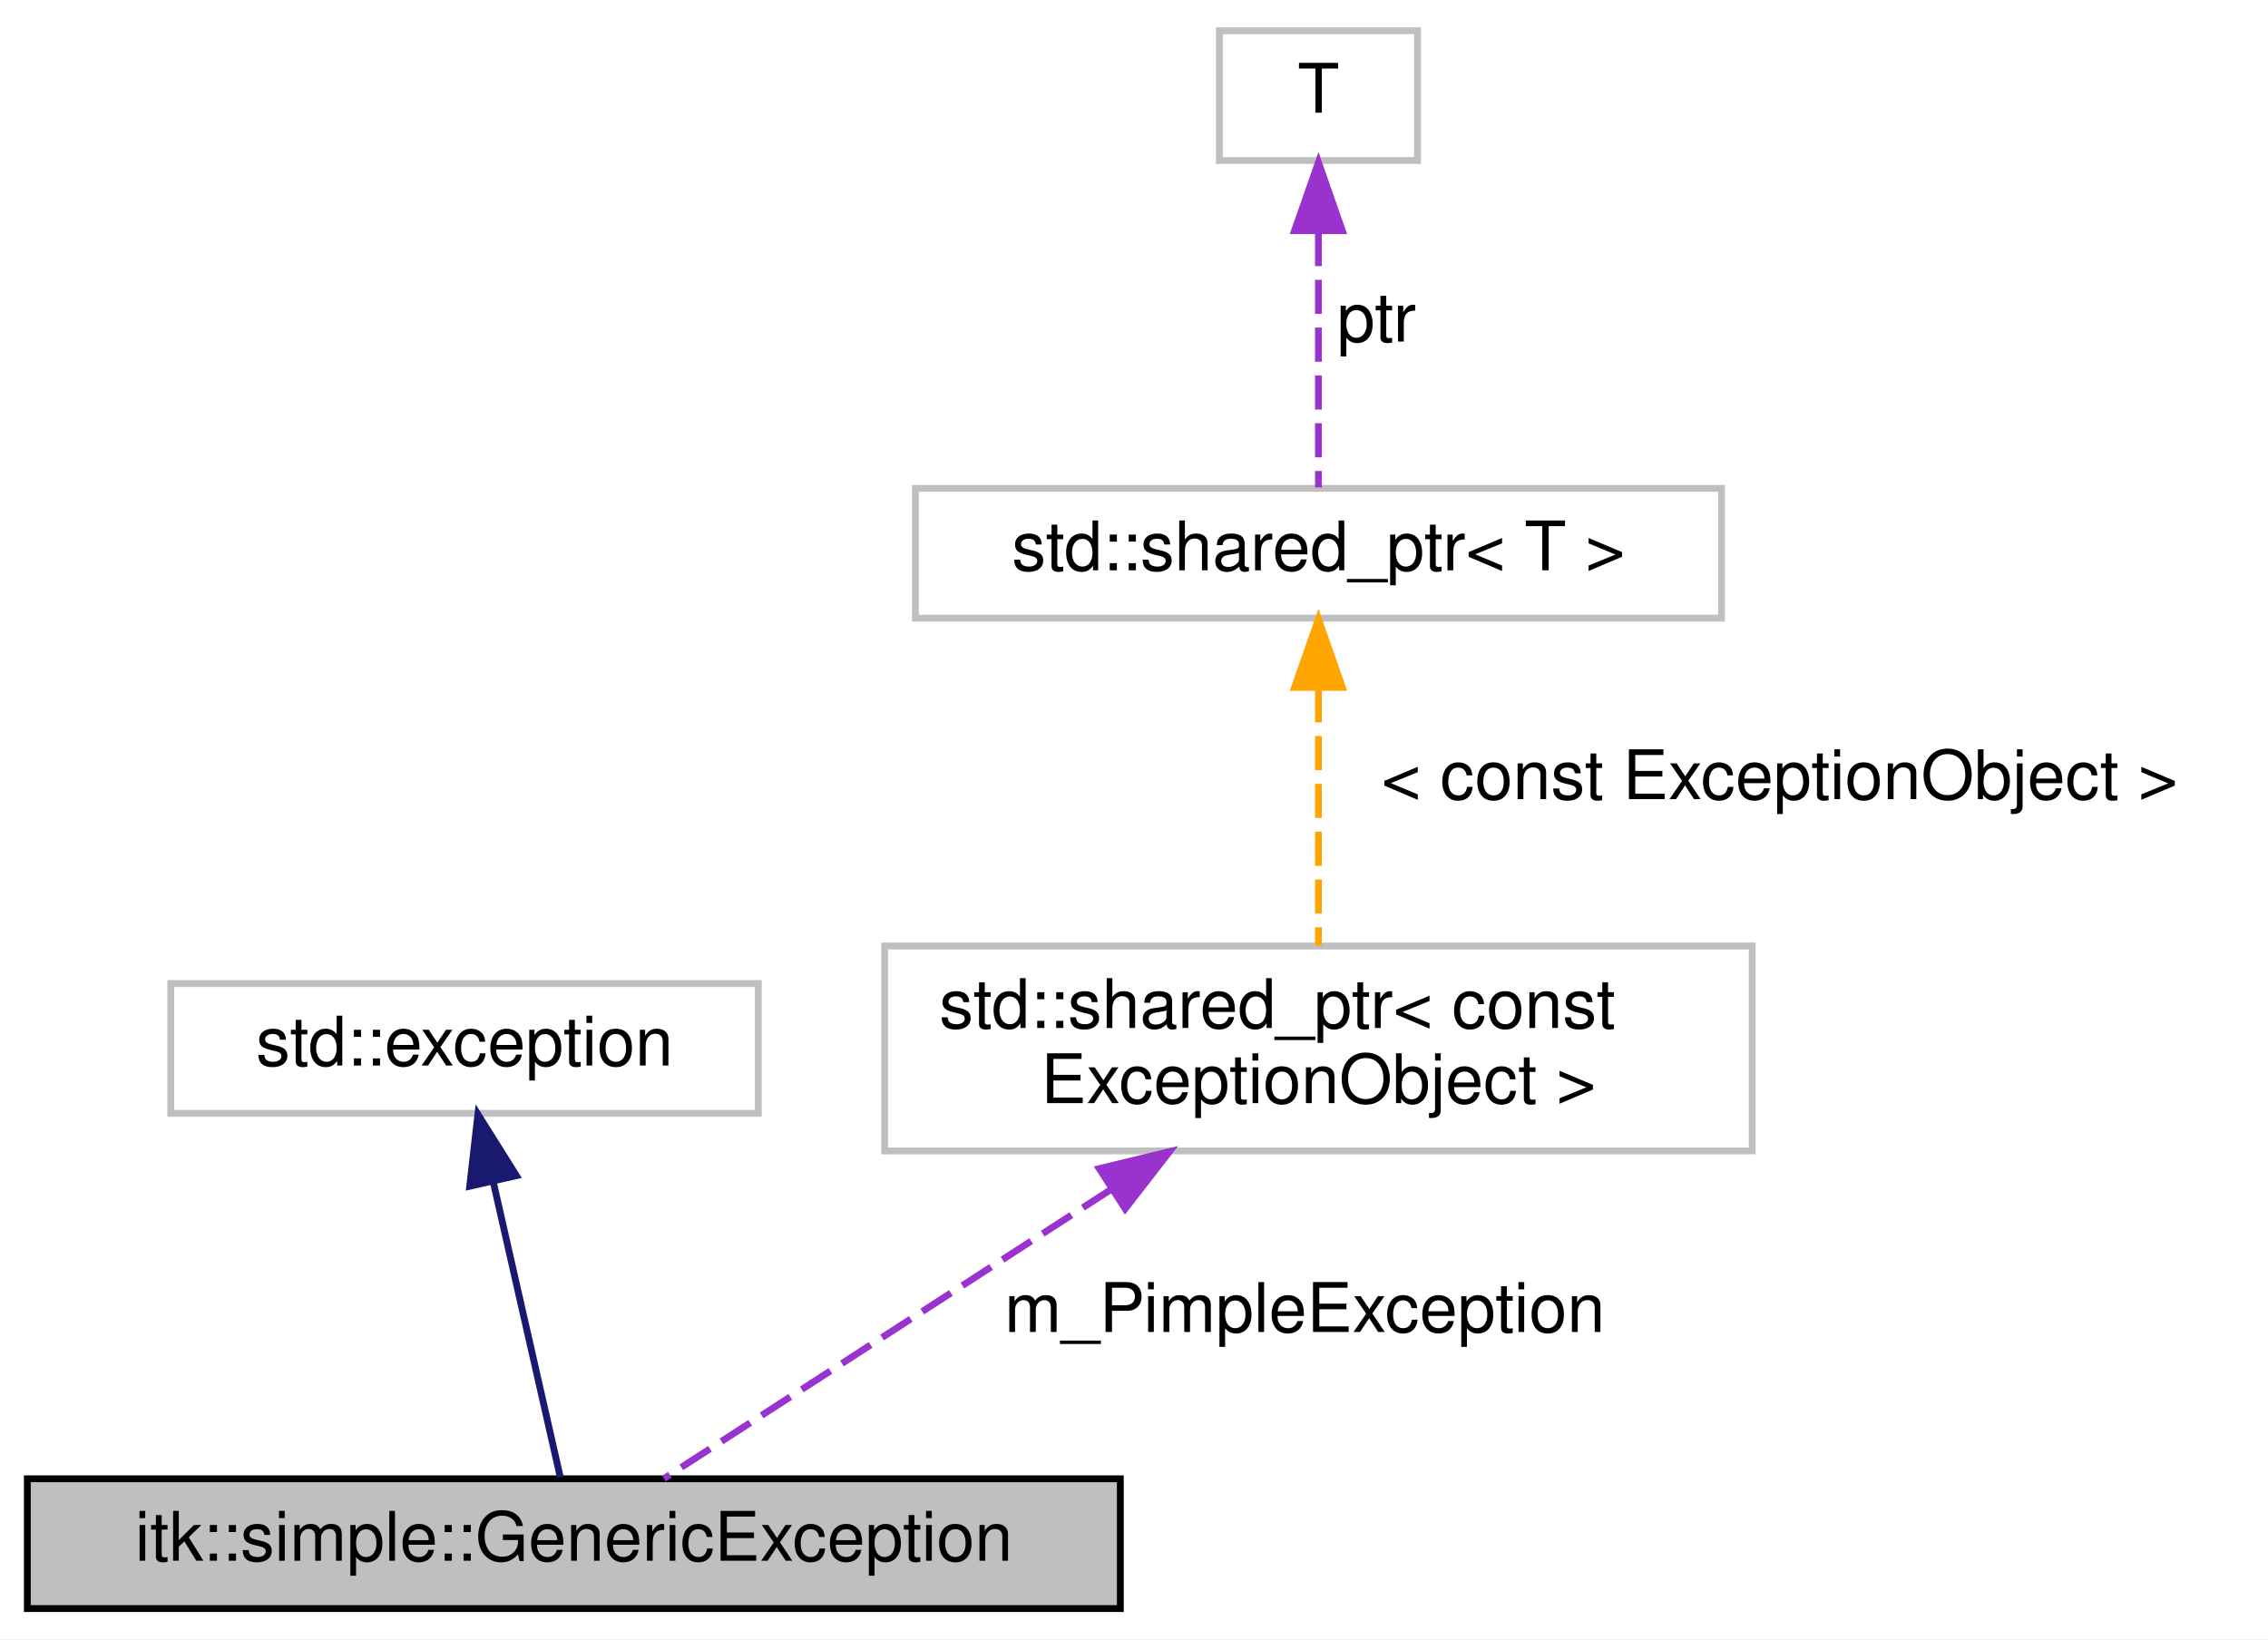
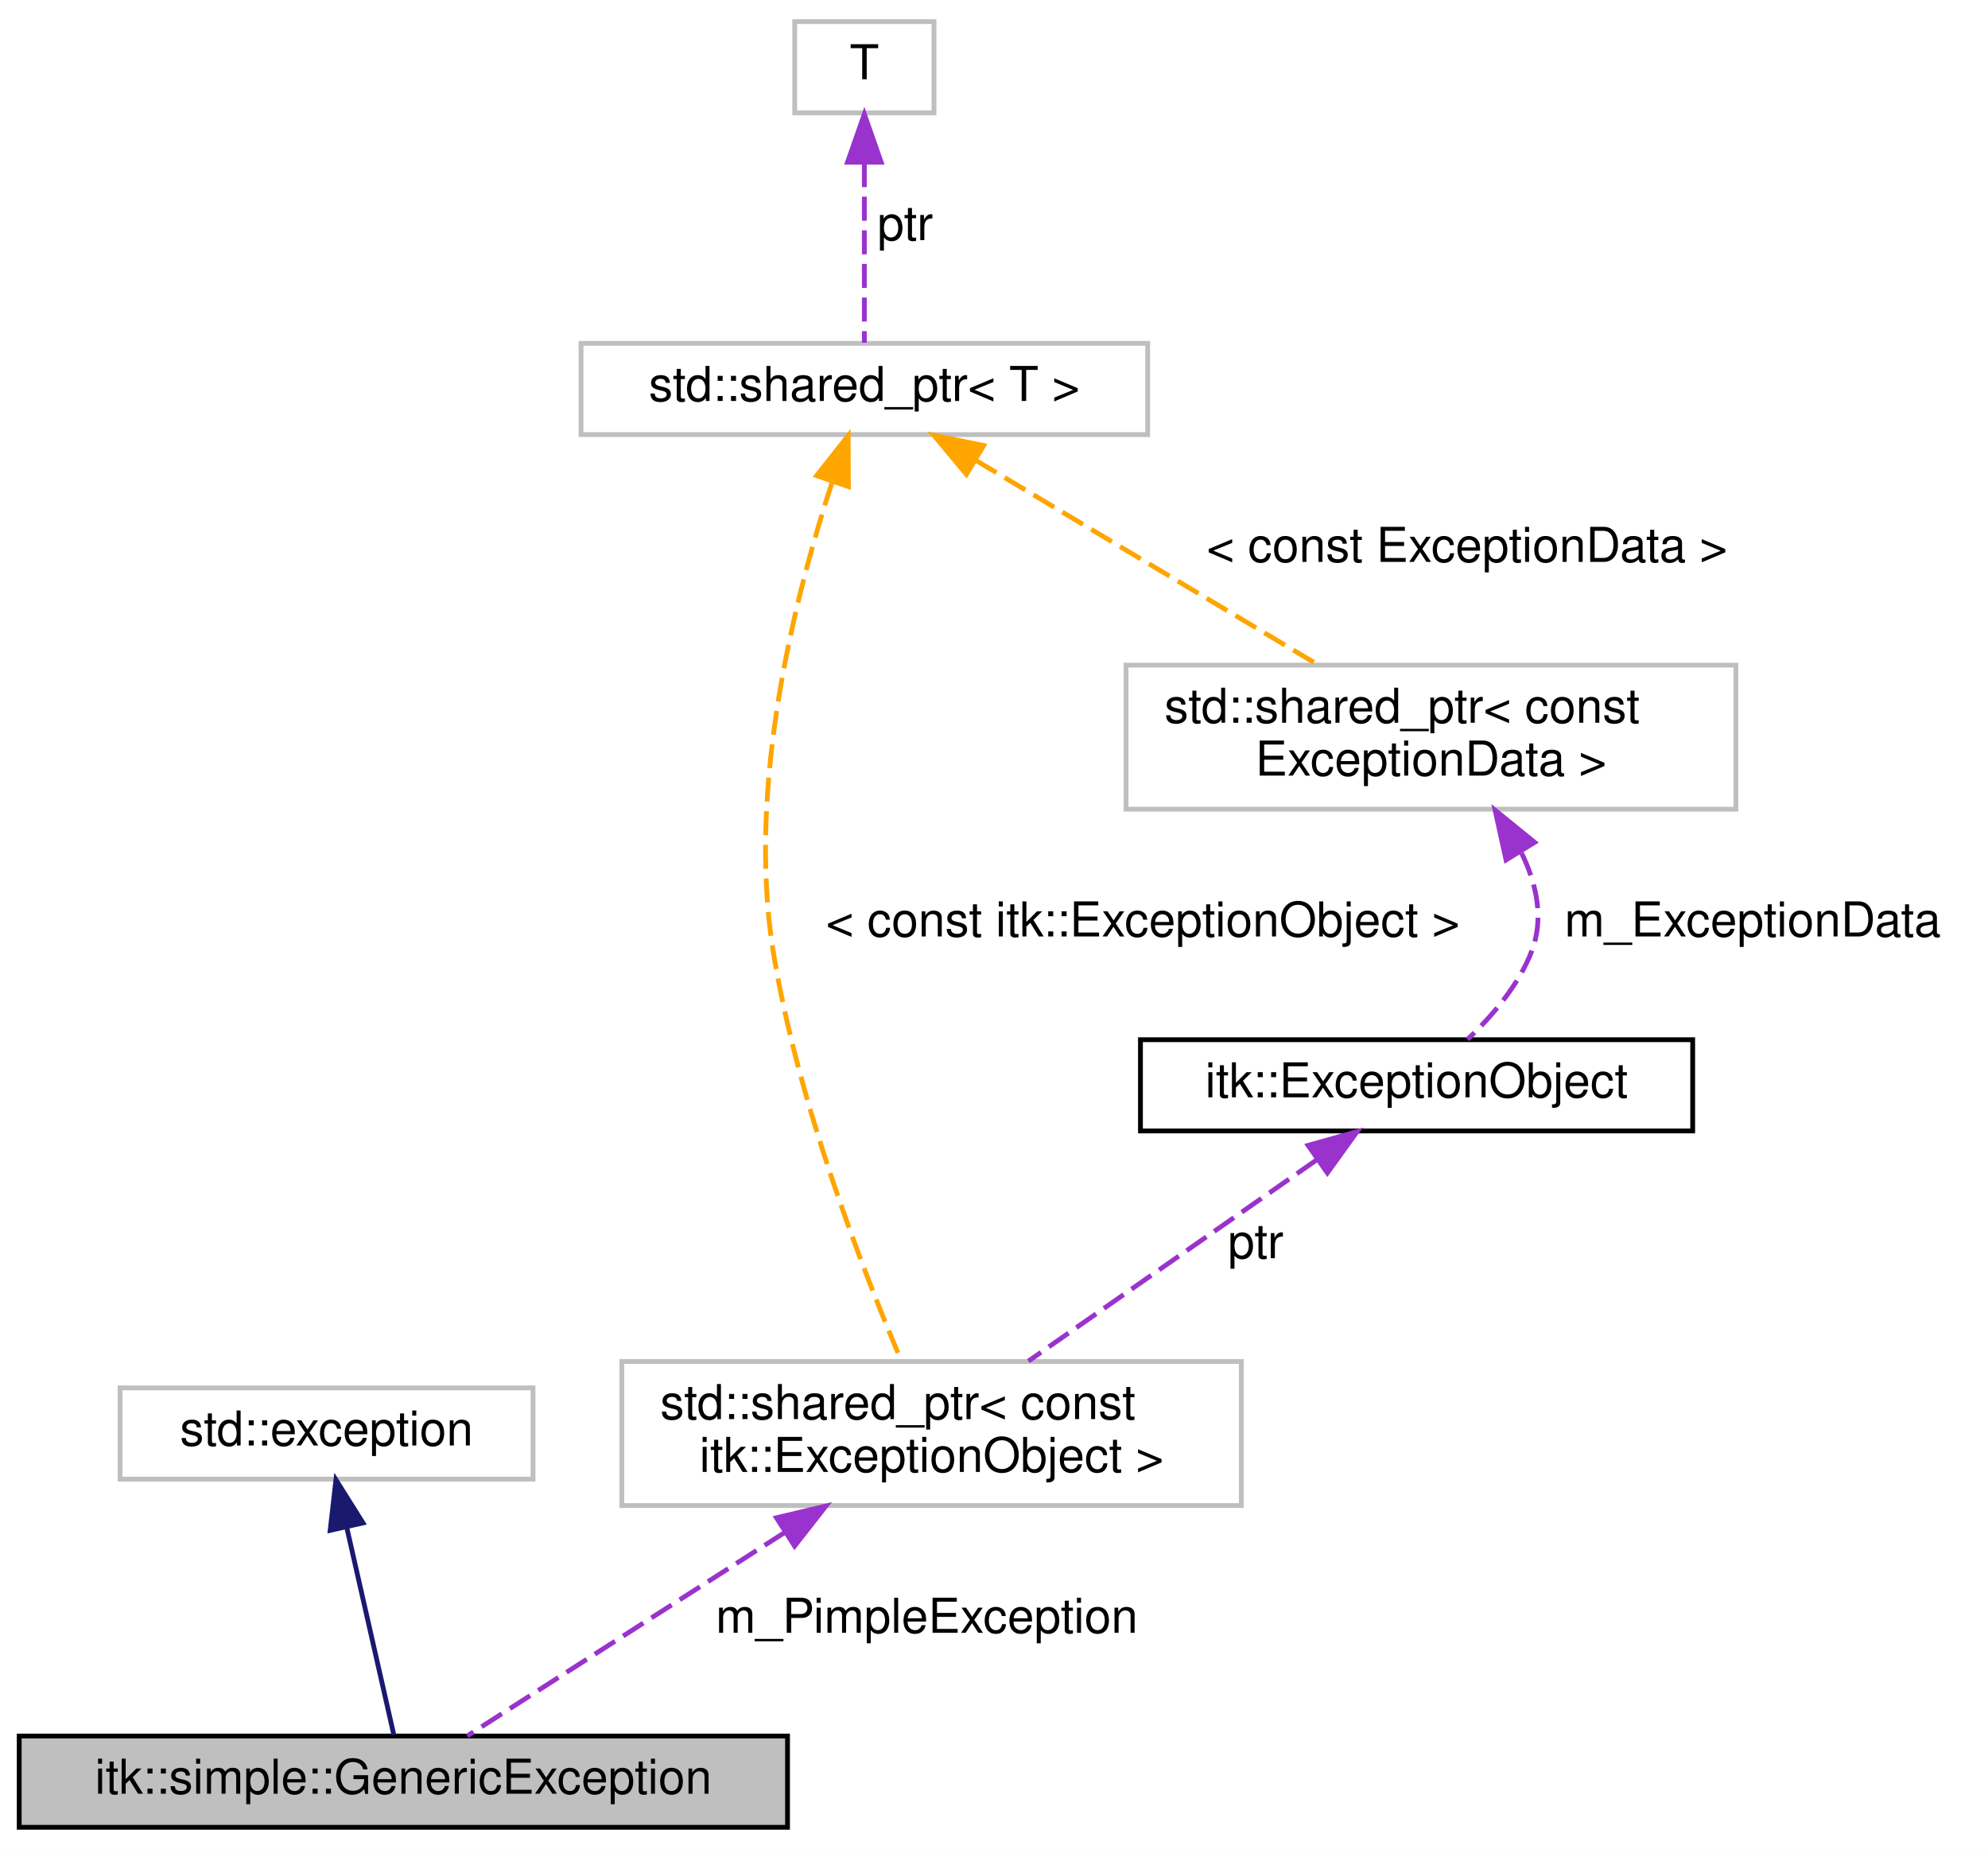
- <svg xmlns="http://www.w3.org/2000/svg" xmlns:xlink="http://www.w3.org/1999/xlink" width="332pt" height="240pt" viewBox="0.00 0.00 332.00 240.00">
-   <g id="graph0" class="graph" transform="scale(1 1) rotate(0) translate(4 236)">
-     <polygon fill="white" stroke="transparent" points="-4,4 -4,-236 328,-236 328,4 -4,4" />
+ <svg xmlns="http://www.w3.org/2000/svg" xmlns:xlink="http://www.w3.org/1999/xlink" width="414pt" height="385pt" viewBox="0.00 0.00 414.00 385.00">
+   <g id="graph0" class="graph" transform="scale(1 1) rotate(0) translate(4 381)">
+     <polygon fill="white" stroke="transparent" points="-4,4 -4,-381 410,-381 410,4 -4,4" />
    <g id="node1" class="node">
      <g id="a_node1">
        <a xlink:title="The base SimpleITK exception class.">
          <polygon fill="#bfbfbf" stroke="black" points="0,-0.5 0,-19.5 160,-19.5 160,-0.5 0,-0.5" />
          <text text-anchor="middle" x="80" y="-7.5" font-family="Helvetica,sans-Serif" font-size="10.00">itk::simple::GenericException</text>
        </a>
      </g>
    </g>
    <g id="node2" class="node">
      <g id="a_node2">
        <a xlink:title="STL class.">
          <polygon fill="white" stroke="#bfbfbf" points="21,-73 21,-92 107,-92 107,-73 21,-73" />
          <text text-anchor="middle" x="64" y="-80" font-family="Helvetica,sans-Serif" font-size="10.00">std::exception</text>
        </a>
      </g>
    </g>
    <g id="edge1" class="edge">
      <path fill="none" stroke="midnightblue" d="M68.23,-62.86C71.4,-48.9 75.59,-30.43 78.02,-19.72" />
      <polygon fill="midnightblue" stroke="midnightblue" points="64.76,-62.33 65.96,-72.86 71.59,-63.88 64.76,-62.33" />
    </g>
    <g id="node3" class="node">
      <g id="a_node3">
        <a xlink:title=" ">
-           <polygon fill="white" stroke="#bfbfbf" points="125.5,-67.5 125.5,-97.5 252.5,-97.5 252.5,-67.5 125.5,-67.5" />
+           <polygon fill="white" stroke="#bfbfbf" points="125.5,-67.5 125.5,-97.5 254.5,-97.5 254.5,-67.5 125.5,-67.5" />
          <text text-anchor="start" x="133.5" y="-85.5" font-family="Helvetica,sans-Serif" font-size="10.00">std::shared_ptr&lt; const</text>
-           <text text-anchor="middle" x="189" y="-74.5" font-family="Helvetica,sans-Serif" font-size="10.00"> ExceptionObject &gt;</text>
+           <text text-anchor="middle" x="190" y="-74.5" font-family="Helvetica,sans-Serif" font-size="10.00"> itk::ExceptionObject &gt;</text>
        </a>
      </g>
    </g>
    <g id="edge2" class="edge">
-       <path fill="none" stroke="#9a32cd" stroke-dasharray="5,2" d="M158.71,-61.91C137.19,-47.99 109.34,-29.98 93.19,-19.53" />
-       <polygon fill="#9a32cd" stroke="#9a32cd" points="156.91,-64.91 167.2,-67.4 160.71,-59.03 156.91,-64.91" />
-       <text text-anchor="middle" x="187" y="-41" font-family="Helvetica,sans-Serif" font-size="10.00"> m_PimpleException</text>
+       <path fill="none" stroke="#9a32cd" stroke-dasharray="5,2" d="M159.44,-61.91C137.72,-47.99 109.61,-29.98 93.31,-19.53" />
+       <polygon fill="#9a32cd" stroke="#9a32cd" points="157.7,-64.95 168,-67.4 161.47,-59.06 157.7,-64.95" />
+       <text text-anchor="middle" x="189" y="-41" font-family="Helvetica,sans-Serif" font-size="10.00"> m_PimpleException</text>
    </g>
    <g id="node4" class="node">
      <g id="a_node4">
-         <a xlink:title="STL class.">
-           <polygon fill="white" stroke="#bfbfbf" points="130,-145.5 130,-164.5 248,-164.5 248,-145.5 130,-145.5" />
-           <text text-anchor="middle" x="189" y="-152.5" font-family="Helvetica,sans-Serif" font-size="10.00">std::shared_ptr&lt; T &gt;</text>
+         <a xlink:href="https://www.itk.org/Doxygen/html/classitk_1_1ExceptionObject.html" xlink:title=" ">
+           <polygon fill="white" stroke="black" points="233.5,-145.5 233.5,-164.5 348.5,-164.5 348.5,-145.5 233.5,-145.5" />
+           <text text-anchor="middle" x="291" y="-152.5" font-family="Helvetica,sans-Serif" font-size="10.00">itk::ExceptionObject</text>
        </a>
      </g>
    </g>
    <g id="edge3" class="edge">
-       <path fill="none" stroke="orange" stroke-dasharray="5,2" d="M189,-135.24C189,-123.41 189,-108.38 189,-97.58" />
-       <polygon fill="orange" stroke="orange" points="185.5,-135.36 189,-145.36 192.5,-135.36 185.5,-135.36" />
-       <text text-anchor="middle" x="256.5" y="-119" font-family="Helvetica,sans-Serif" font-size="10.00"> &lt; const ExceptionObject &gt;</text>
+       <path fill="none" stroke="#9a32cd" stroke-dasharray="5,2" d="M270.18,-139.47C252.59,-127.19 227.56,-109.72 210.17,-97.58" />
+       <polygon fill="#9a32cd" stroke="#9a32cd" points="268.41,-142.5 278.62,-145.36 272.42,-136.76 268.41,-142.5" />
+       <text text-anchor="middle" x="257.5" y="-119" font-family="Helvetica,sans-Serif" font-size="10.00"> ptr</text>
    </g>
    <g id="node5" class="node">
      <g id="a_node5">
        <a xlink:title=" ">
-           <polygon fill="white" stroke="#bfbfbf" points="174.5,-212.5 174.5,-231.5 203.5,-231.5 203.5,-212.5 174.5,-212.5" />
-           <text text-anchor="middle" x="189" y="-219.5" font-family="Helvetica,sans-Serif" font-size="10.00">T</text>
+           <polygon fill="white" stroke="#bfbfbf" points="230.5,-212.5 230.5,-242.5 357.5,-242.5 357.5,-212.5 230.5,-212.5" />
+           <text text-anchor="start" x="238.5" y="-230.5" font-family="Helvetica,sans-Serif" font-size="10.00">std::shared_ptr&lt; const</text>
+           <text text-anchor="middle" x="294" y="-219.5" font-family="Helvetica,sans-Serif" font-size="10.00"> ExceptionData &gt;</text>
        </a>
      </g>
    </g>
    <g id="edge4" class="edge">
-       <path fill="none" stroke="#9a32cd" stroke-dasharray="5,2" d="M189,-202.04C189,-189.67 189,-174.12 189,-164.63" />
-       <polygon fill="#9a32cd" stroke="#9a32cd" points="185.5,-202.23 189,-212.23 192.5,-202.23 185.5,-202.23" />
-       <text text-anchor="middle" x="197.5" y="-186" font-family="Helvetica,sans-Serif" font-size="10.00"> ptr</text>
+       <path fill="none" stroke="#9a32cd" stroke-dasharray="5,2" d="M312.87,-203.35C316.03,-196.86 317.56,-189.74 315,-183 312.28,-175.85 306.7,-169.38 301.61,-164.57" />
+       <polygon fill="#9a32cd" stroke="#9a32cd" points="309.64,-201.93 307.36,-212.28 315.59,-205.6 309.64,-201.93" />
+       <text text-anchor="middle" x="361" y="-186" font-family="Helvetica,sans-Serif" font-size="10.00"> m_ExceptionData</text>
+     </g>
+     <g id="node6" class="node">
+       <g id="a_node6">
+         <a xlink:title="STL class.">
+           <polygon fill="white" stroke="#bfbfbf" points="117,-290.5 117,-309.5 235,-309.5 235,-290.5 117,-290.5" />
+           <text text-anchor="middle" x="176" y="-297.5" font-family="Helvetica,sans-Serif" font-size="10.00">std::shared_ptr&lt; T &gt;</text>
+         </a>
+       </g>
+     </g>
+     <g id="edge7" class="edge">
+       <path fill="none" stroke="orange" stroke-dasharray="5,2" d="M169.27,-280.53C161.78,-257.64 151.44,-217.45 157,-183 162.08,-151.56 175.63,-116.61 183.7,-97.64" />
+       <polygon fill="orange" stroke="orange" points="166.06,-281.96 172.63,-290.27 172.68,-279.68 166.06,-281.96" />
+       <text text-anchor="middle" x="234" y="-186" font-family="Helvetica,sans-Serif" font-size="10.00"> &lt; const itk::ExceptionObject &gt;</text>
+     </g>
+     <g id="edge5" class="edge">
+       <path fill="none" stroke="orange" stroke-dasharray="5,2" d="M199.21,-285.14C219.8,-272.83 249.74,-254.94 270.44,-242.58" />
+       <polygon fill="orange" stroke="orange" points="197.26,-282.22 190.47,-290.36 200.85,-288.23 197.26,-282.22" />
+       <text text-anchor="middle" x="301.5" y="-264" font-family="Helvetica,sans-Serif" font-size="10.00"> &lt; const ExceptionData &gt;</text>
+     </g>
+     <g id="node7" class="node">
+       <g id="a_node7">
+         <a xlink:title=" ">
+           <polygon fill="white" stroke="#bfbfbf" points="161.5,-357.5 161.5,-376.5 190.5,-376.5 190.5,-357.5 161.5,-357.5" />
+           <text text-anchor="middle" x="176" y="-364.5" font-family="Helvetica,sans-Serif" font-size="10.00">T</text>
+         </a>
+       </g>
+     </g>
+     <g id="edge6" class="edge">
+       <path fill="none" stroke="#9a32cd" stroke-dasharray="5,2" d="M176,-347.04C176,-334.67 176,-319.12 176,-309.63" />
+       <polygon fill="#9a32cd" stroke="#9a32cd" points="172.5,-347.23 176,-357.23 179.5,-347.23 172.5,-347.23" />
+       <text text-anchor="middle" x="184.5" y="-331" font-family="Helvetica,sans-Serif" font-size="10.00"> ptr</text>
    </g>
  </g>
</svg>
